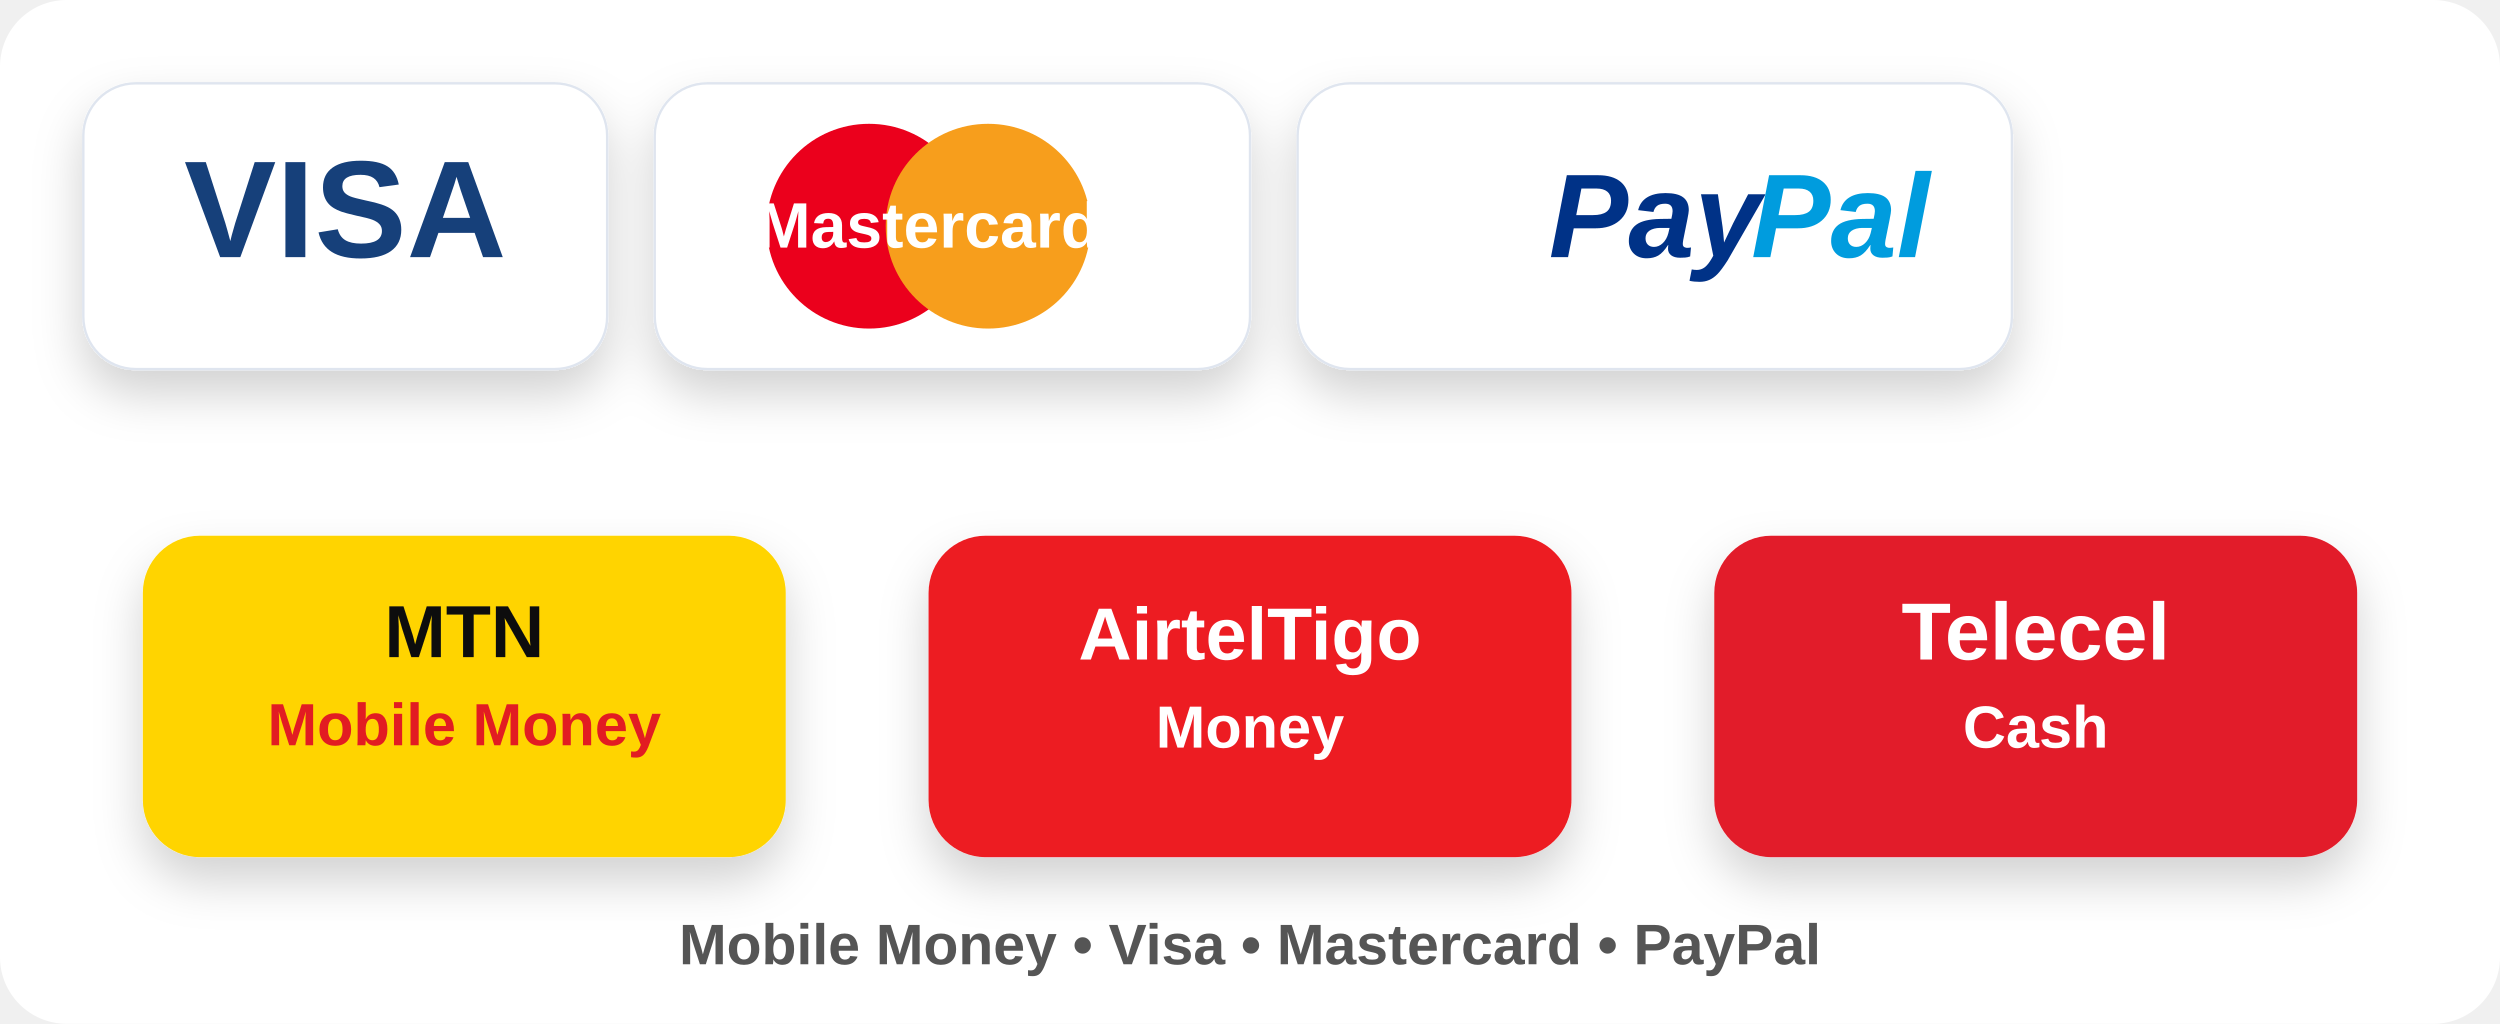
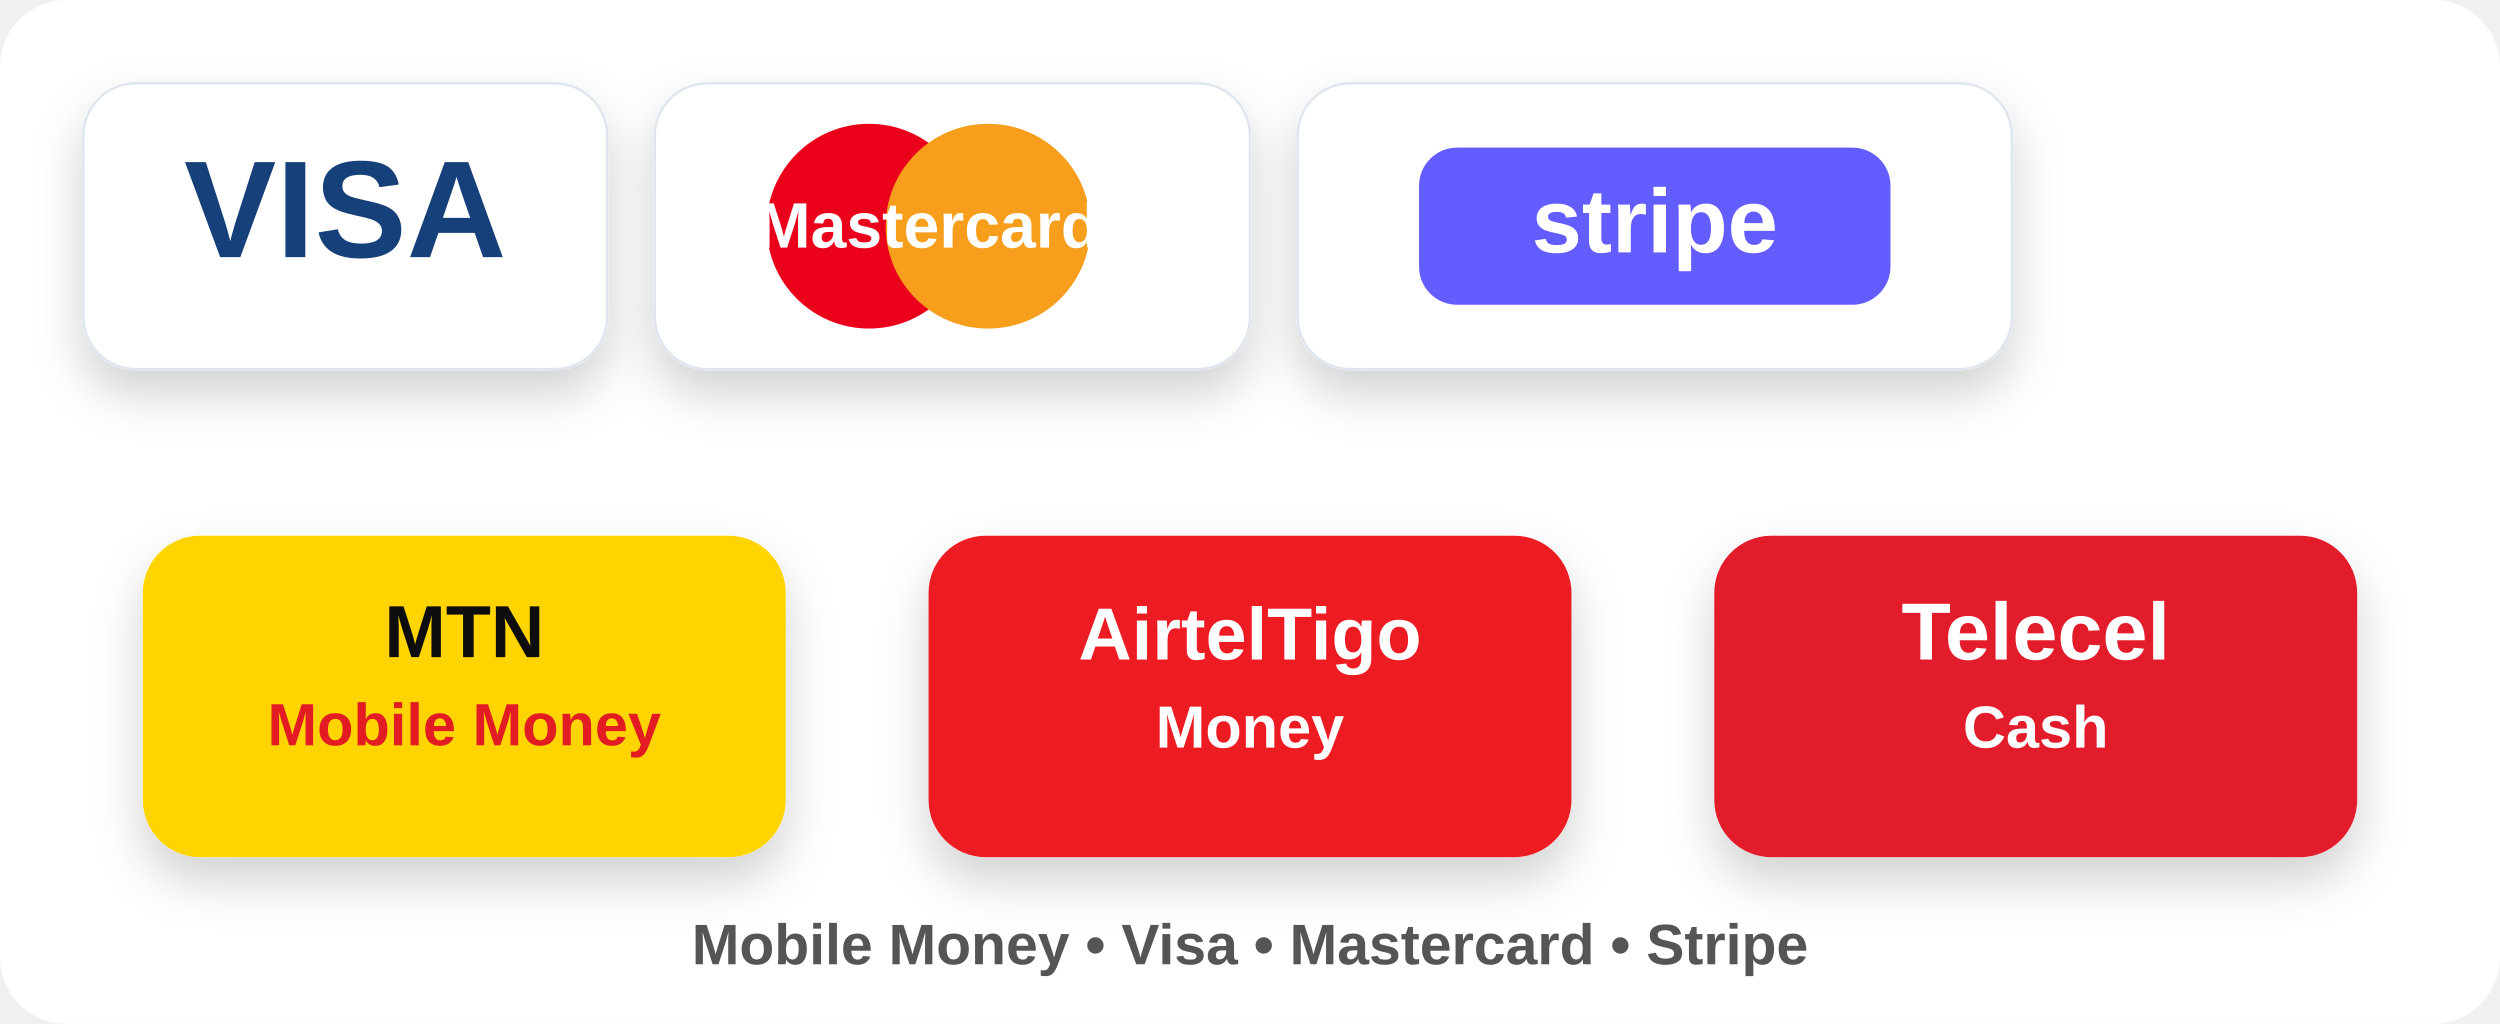
- <svg xmlns="http://www.w3.org/2000/svg" width="1050" height="430" viewBox="0 0 1050 430" role="img" aria-label="Accepted payment methods including PayPal">
+ <svg xmlns="http://www.w3.org/2000/svg" width="1050" height="430" viewBox="0 0 1050 430" role="img" aria-label="Accepted payment methods including Stripe">
  <rect width="1050" height="430" rx="28" fill="#ffffff" />
  <defs>
    <filter id="s" x="-20%" y="-20%" width="140%" height="140%">
      <feDropShadow dx="0" dy="10" stdDeviation="10" flood-color="#000000" flood-opacity="0.18" />
    </filter>
  </defs>
  <g filter="url(#s)">
    <rect x="35" y="35" width="220" height="120" rx="22" fill="#ffffff" stroke="#dfe5ef" />
    <text x="145" y="108" text-anchor="middle" font-family="Arial,Helvetica,sans-serif" font-size="58" font-weight="800" fill="#153f7a">VISA</text>
    <rect x="275" y="35" width="250" height="120" rx="22" fill="#ffffff" stroke="#dfe5ef" />
    <circle cx="365" cy="95" r="43" fill="#eb001b" />
    <circle cx="415" cy="95" r="43" fill="#f79e1b" />
    <text x="390" y="104" text-anchor="middle" font-family="Arial,Helvetica,sans-serif" font-size="27" font-weight="700" fill="#ffffff">Mastercard</text>
    <rect x="545" y="35" width="300" height="120" rx="22" fill="#ffffff" stroke="#dfe5ef" />
-     <text x="695" y="108" text-anchor="middle" font-family="Arial,Helvetica,sans-serif" font-size="50" font-style="italic" font-weight="800" fill="#003087">Pay</text>
-     <text x="773" y="108" text-anchor="middle" font-family="Arial,Helvetica,sans-serif" font-size="50" font-style="italic" font-weight="800" fill="#009cde">Pal</text>
+     <rect x="596" y="62" width="198" height="66" rx="16" fill="#635bff" />
+     <text x="695" y="106" text-anchor="middle" font-family="Arial,Helvetica,sans-serif" font-size="38" font-weight="800" fill="#ffffff">stripe</text>
    <rect x="60" y="225" width="270" height="135" rx="24" fill="#ffd400" />
    <text x="195" y="276" text-anchor="middle" font-family="Arial,Helvetica,sans-serif" font-size="31" font-weight="800" fill="#111">MTN</text>
    <text x="195" y="313" text-anchor="middle" font-family="Arial,Helvetica,sans-serif" font-size="25" font-weight="700" fill="#e21b23">Mobile Money</text>
    <rect x="390" y="225" width="270" height="135" rx="24" fill="#ed1c24" />
    <text x="525" y="277" text-anchor="middle" font-family="Arial,Helvetica,sans-serif" font-size="31" font-weight="800" fill="#ffffff">AirtelTigo</text>
    <text x="525" y="314" text-anchor="middle" font-family="Arial,Helvetica,sans-serif" font-size="25" font-weight="700" fill="#ffffff">Money</text>
    <rect x="720" y="225" width="270" height="135" rx="24" fill="#e21c2a" />
    <text x="855" y="277" text-anchor="middle" font-family="Arial,Helvetica,sans-serif" font-size="34" font-weight="800" fill="#ffffff">Telecel</text>
    <text x="855" y="314" text-anchor="middle" font-family="Arial,Helvetica,sans-serif" font-size="25" font-weight="700" fill="#ffffff">Cash</text>
  </g>
-   <text x="525" y="405" text-anchor="middle" font-family="Arial,Helvetica,sans-serif" font-size="24" font-weight="700" fill="#555">Mobile Money • Visa • Mastercard • PayPal</text>
+   <text x="525" y="405" text-anchor="middle" font-family="Arial,Helvetica,sans-serif" font-size="24" font-weight="700" fill="#555">Mobile Money • Visa • Mastercard • Stripe</text>
</svg>
